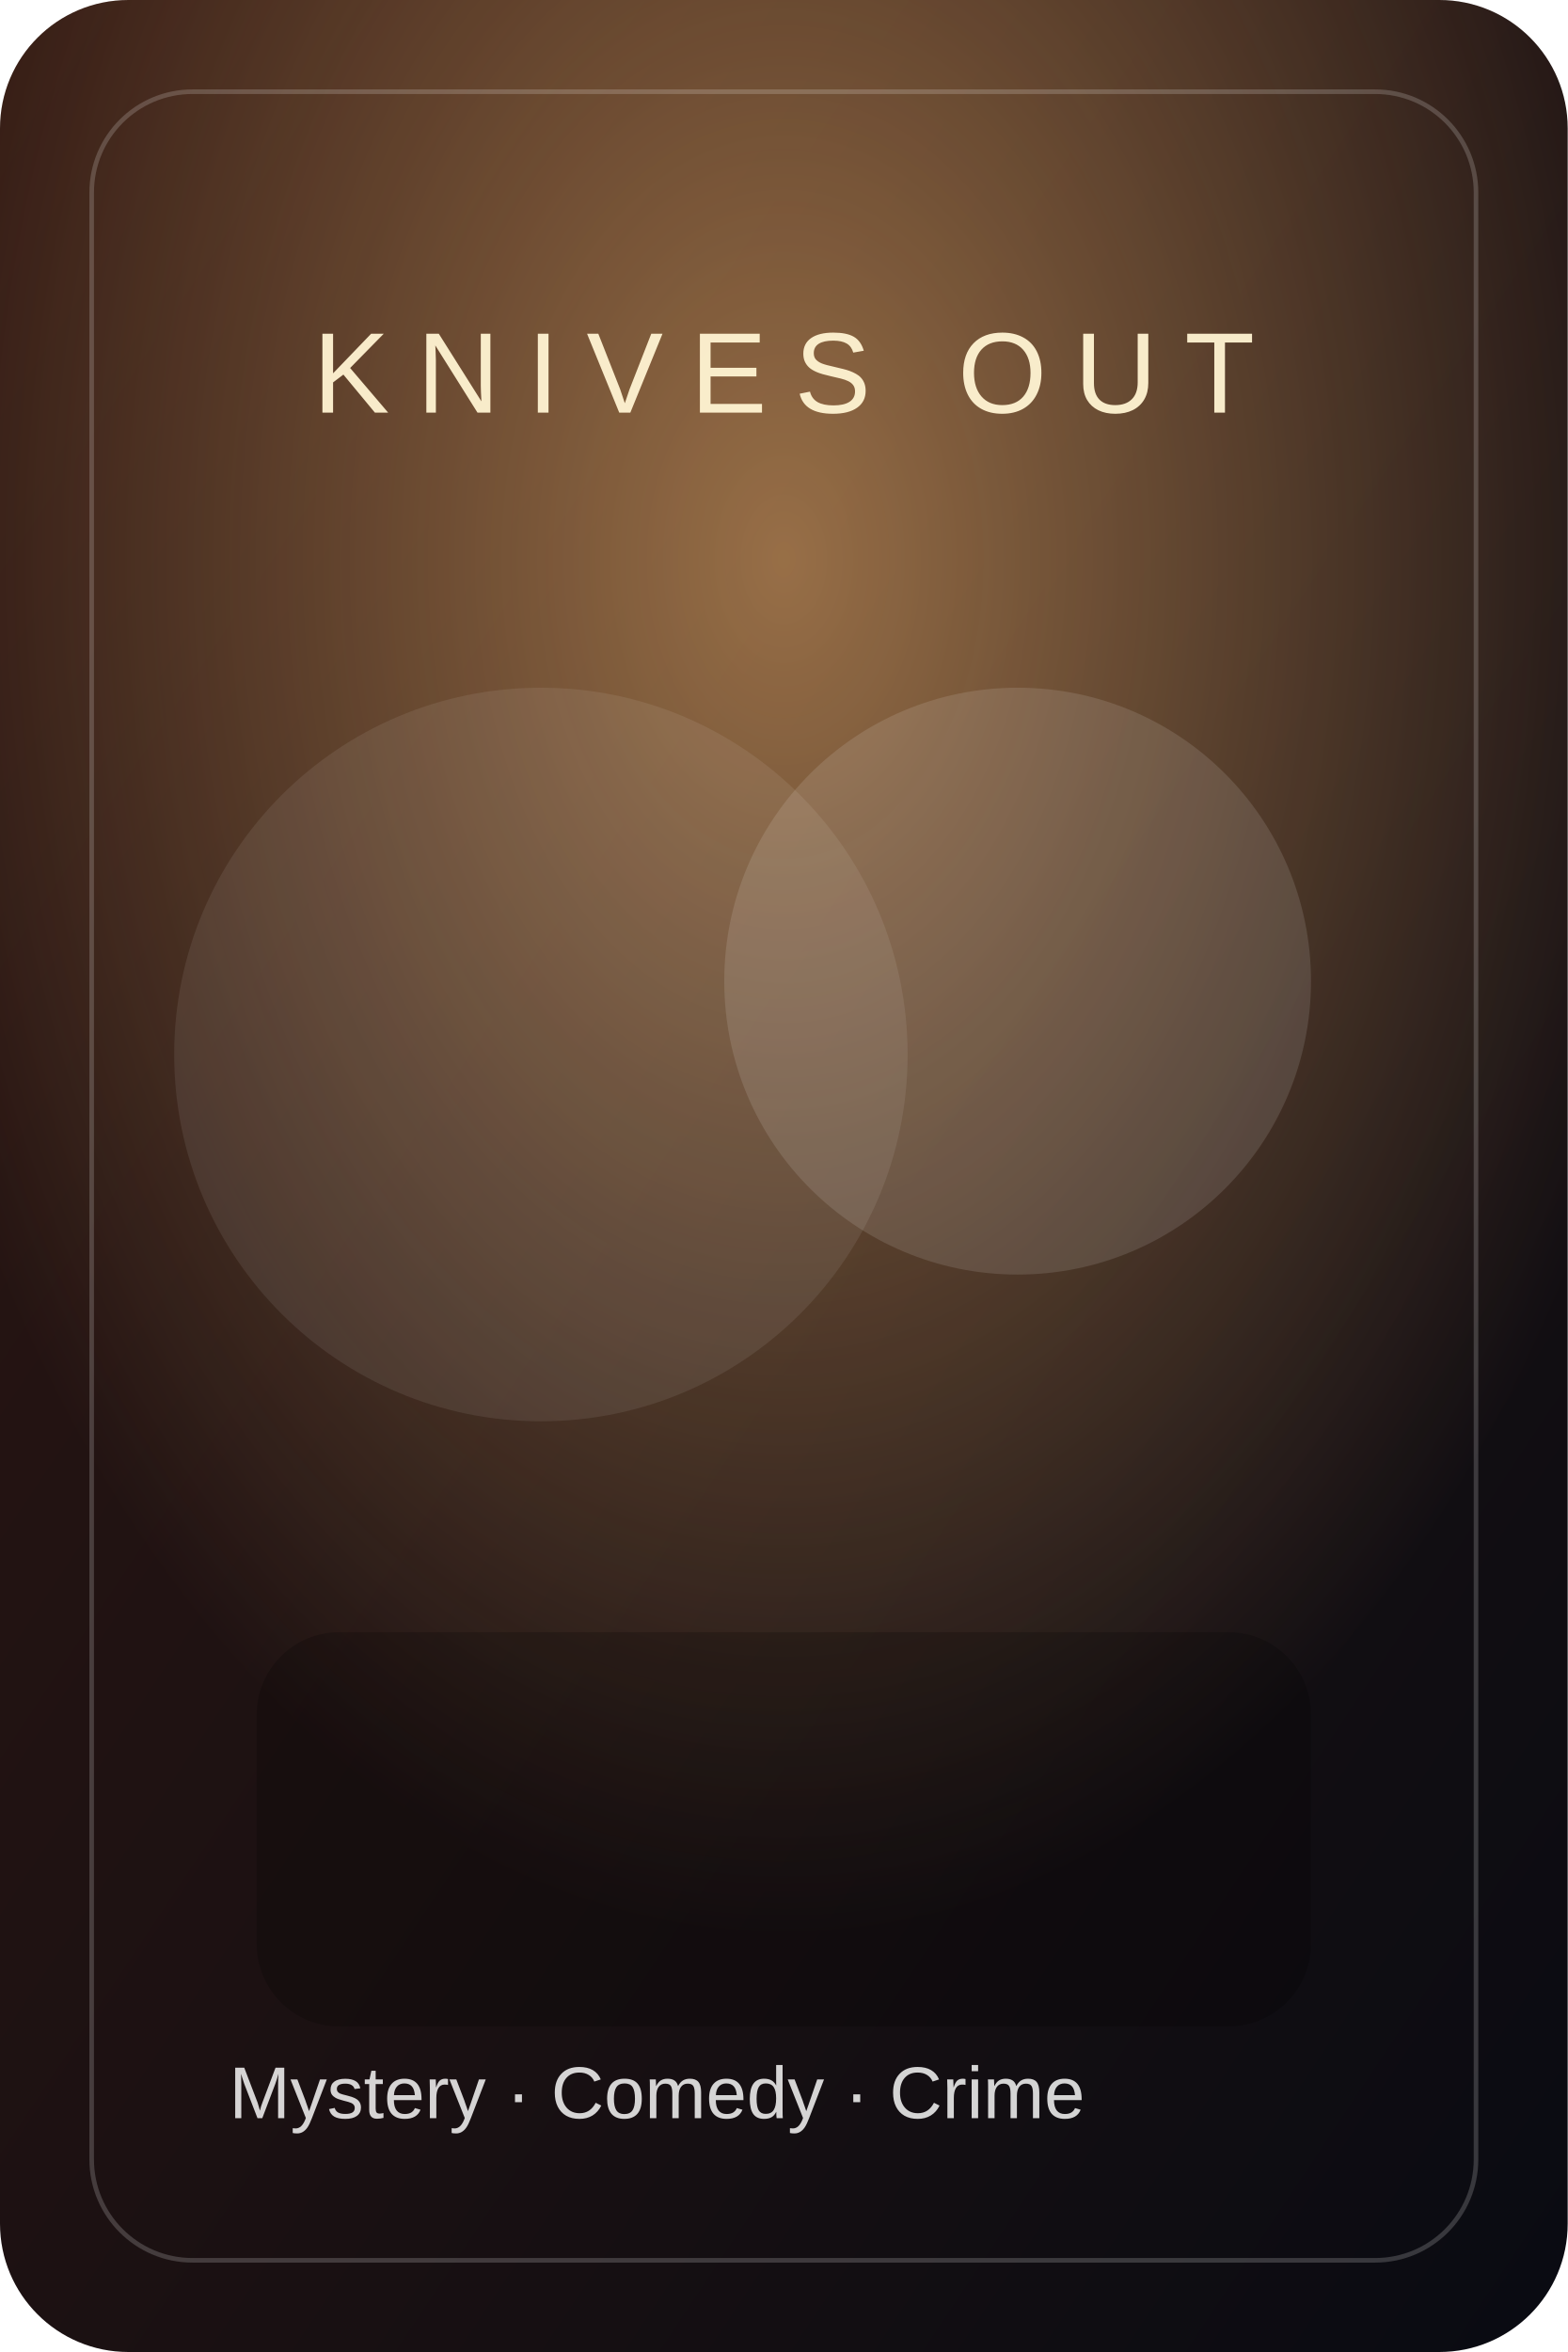
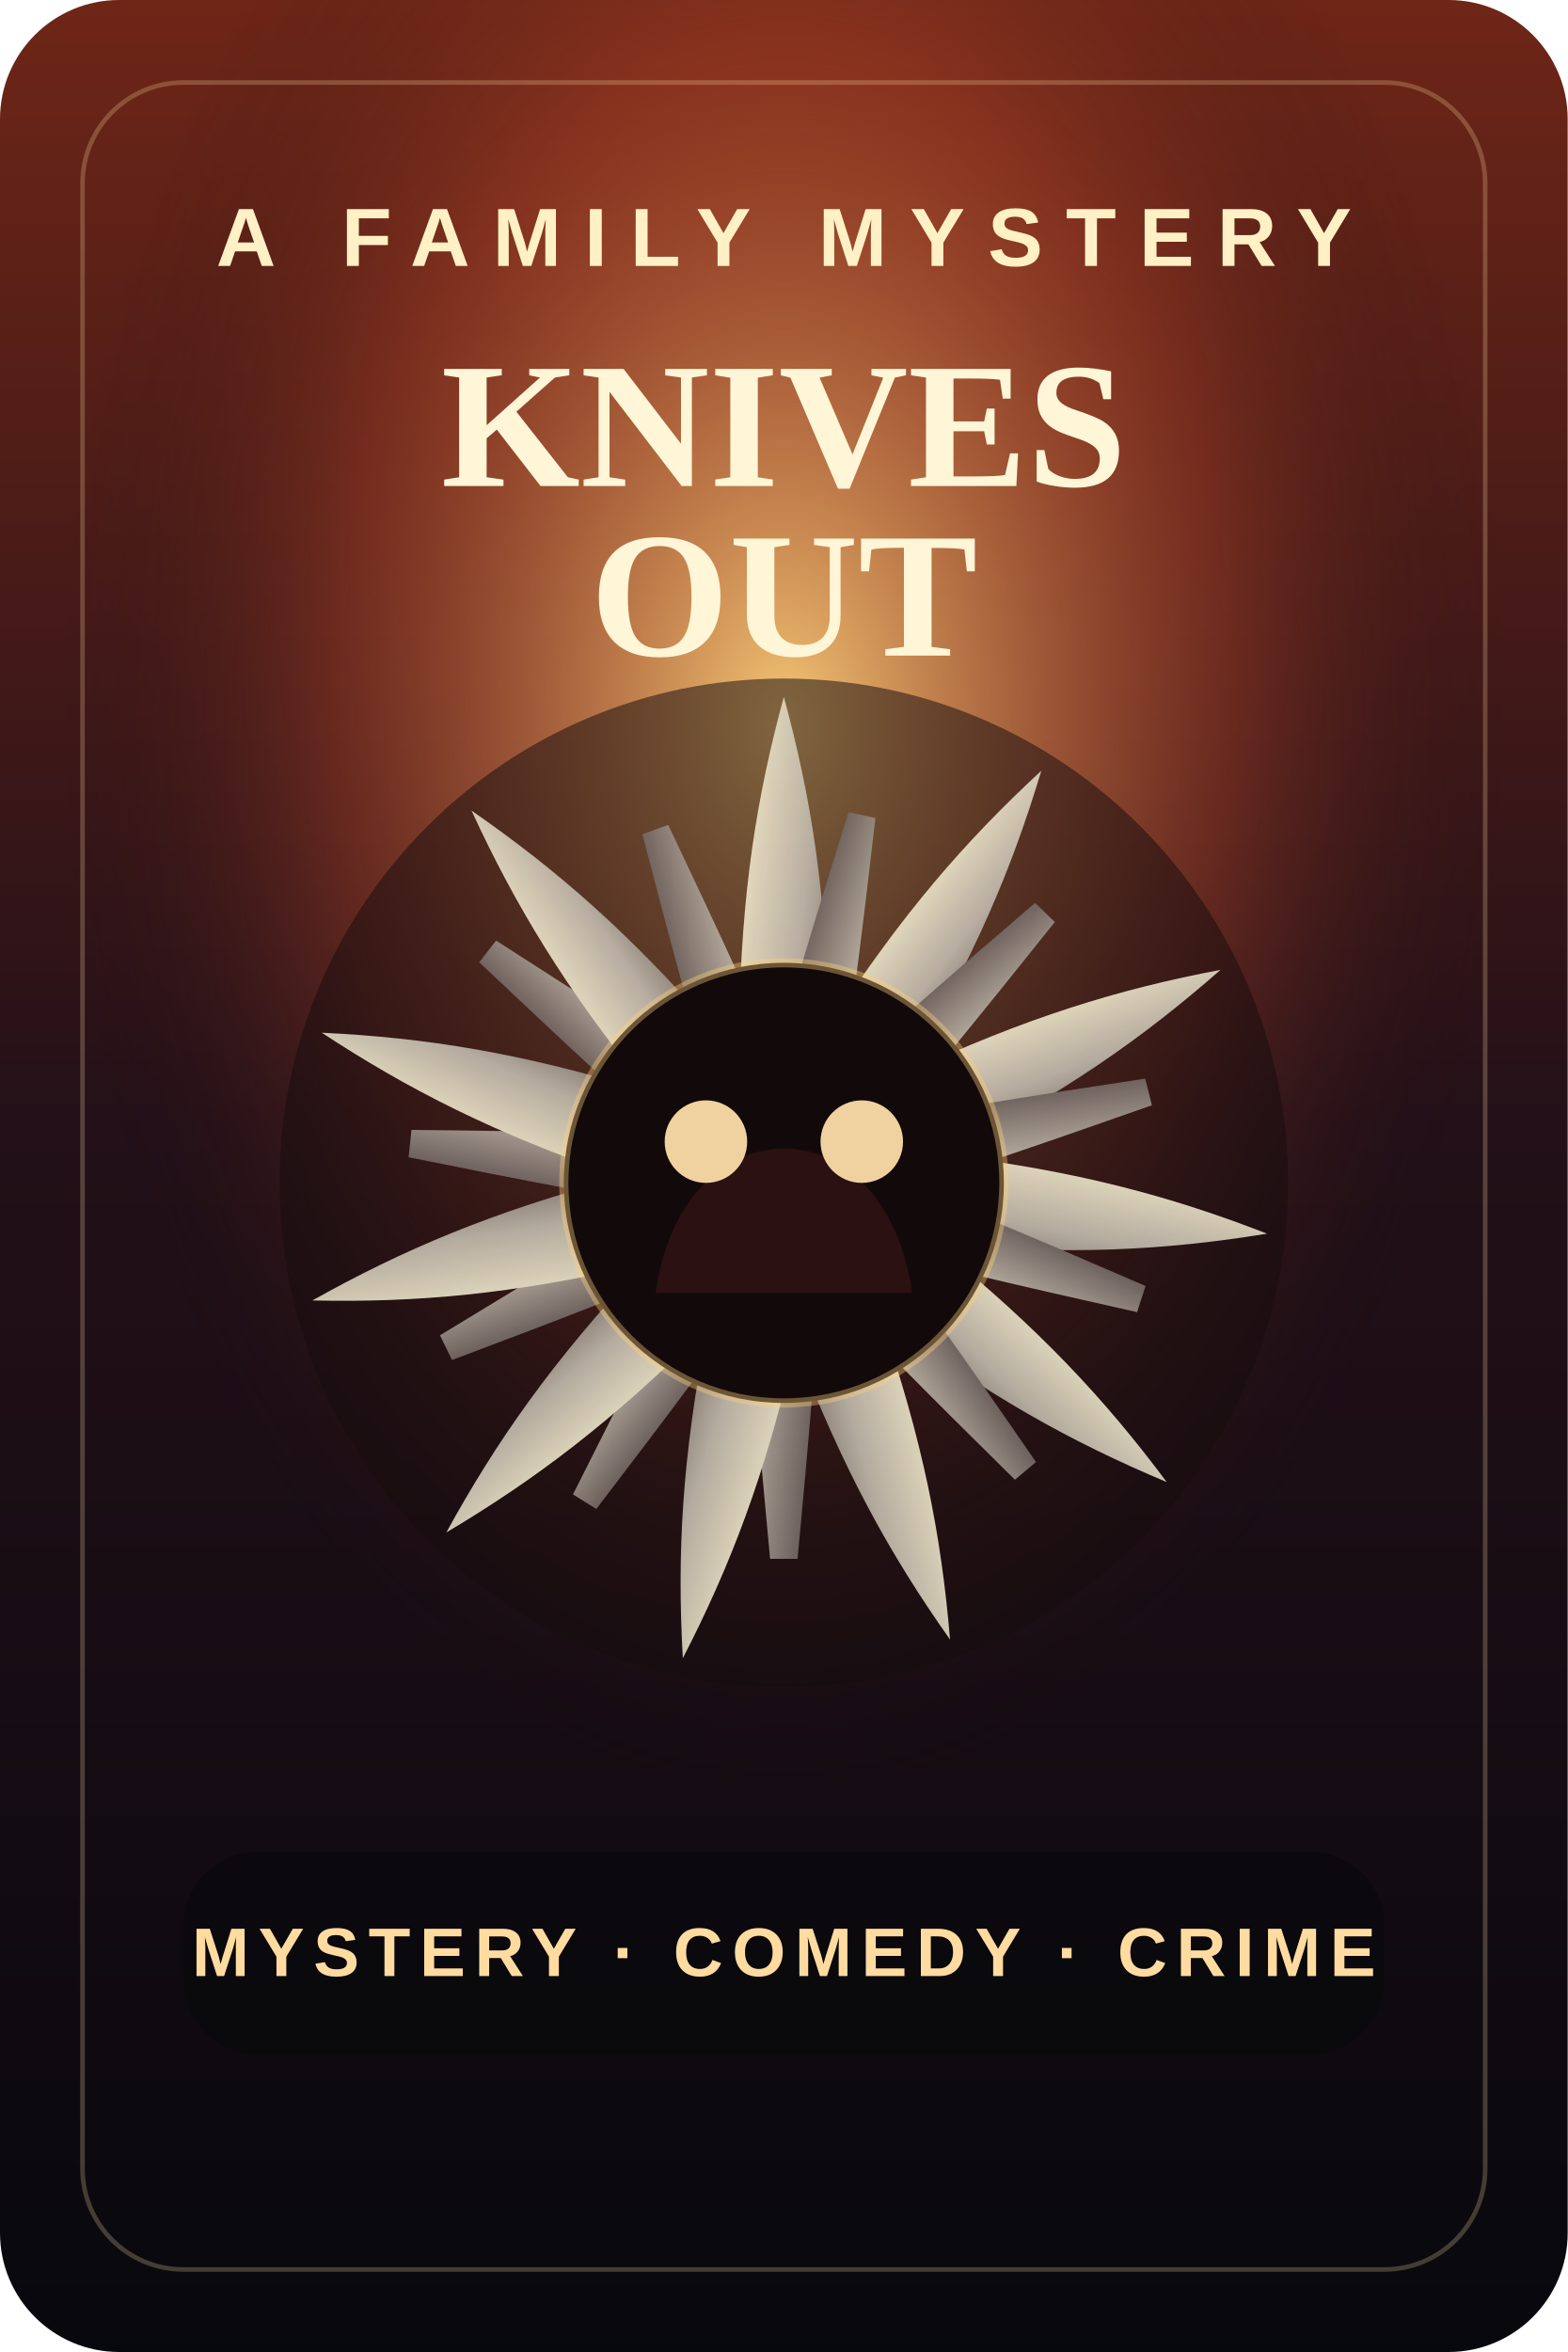
- <svg xmlns="http://www.w3.org/2000/svg" viewBox="0 0 342 513" role="img" aria-label="Knives Out poster">
+ <svg xmlns="http://www.w3.org/2000/svg" viewBox="0 0 342 513" role="img" aria-label="Knives Out poster concept">
  <defs>
-     <linearGradient id="bg" x1="0" y1="0" x2="1" y2="1">
-       <stop offset="0%" stop-color="#2f1712" />
-       <stop offset="100%" stop-color="#090b12" />
+     <linearGradient id="bg" x1="0" y1="0" x2="0" y2="1">
+       <stop offset="0%" stop-color="#6f2617" />
+       <stop offset="48%" stop-color="#231018" />
+       <stop offset="100%" stop-color="#07080d" />
    </linearGradient>
-     <radialGradient id="glow" cx="50%" cy="24%" r="58%">
-       <stop offset="0%" stop-color="#ffbf75" stop-opacity="0.92" />
-       <stop offset="100%" stop-color="#ffbf75" stop-opacity="0" />
+     <radialGradient id="halo" cx="50%" cy="31%" r="46%">
+       <stop offset="0%" stop-color="#ffd17a" stop-opacity="0.95" />
+       <stop offset="62%" stop-color="#d45530" stop-opacity="0.28" />
+       <stop offset="100%" stop-color="#07080d" stop-opacity="0" />
    </radialGradient>
+     <linearGradient id="knife" x1="0" y1="0" x2="1" y2="1">
+       <stop offset="0%" stop-color="#fff7d5" />
+       <stop offset="48%" stop-color="#bfb7aa" />
+       <stop offset="100%" stop-color="#4d4040" />
+     </linearGradient>
  </defs>
-   <rect width="342" height="513" rx="28" fill="url(#bg)" />
-   <rect width="342" height="513" rx="28" fill="url(#glow)" opacity="0.58" />
-   <rect x="20" y="20" width="302" height="473" rx="22" fill="none" stroke="rgba(255,255,255,0.18)" />
-   <text x="171" y="90" fill="rgba(255,244,210,0.95)" font-family="Arial,Helvetica,sans-serif" font-size="25" letter-spacing="6" text-anchor="middle">KNIVES OUT</text>
-   <circle cx="118" cy="230" r="80" fill="rgba(255,255,255,0.08)" />
-   <circle cx="222" cy="214" r="64" fill="rgba(255,255,255,0.12)" />
-   <rect x="56" y="356" width="230" height="86" rx="18" fill="rgba(0,0,0,0.2)" />
-   <text x="50" y="462" fill="rgba(255,255,255,0.82)" font-family="Arial,Helvetica,sans-serif" font-size="16">Mystery · Comedy · Crime</text>
+   <rect width="342" height="513" rx="26" fill="url(#bg)" />
+   <rect width="342" height="513" rx="26" fill="url(#halo)" />
+   <rect x="18" y="18" width="306" height="477" rx="22" fill="none" stroke="#ffe2a8" stroke-opacity="0.24" />
+   <text x="171" y="58" fill="#fff1c5" font-family="Arial, Helvetica, sans-serif" font-size="18" font-weight="700" letter-spacing="5" text-anchor="middle">A FAMILY MYSTERY</text>
+   <text x="171" y="106" fill="#fff5d7" font-family="Georgia, 'Times New Roman', serif" font-size="39" font-weight="700" text-anchor="middle">KNIVES</text>
+   <text x="171" y="143" fill="#fff5d7" font-family="Georgia, 'Times New Roman', serif" font-size="39" font-weight="700" text-anchor="middle">OUT</text>
+   <g transform="translate(171 258)">
+     <circle r="110" fill="#160b0d" opacity="0.52" />
+     <g opacity="0.92">
+       <path d="M0-106 C12-62 13-23 3 82 L-3 82 C-13-23-12-62 0-106Z" fill="url(#knife)" />
+       <path d="M0-106 C12-62 13-23 3 82 L-3 82 C-13-23-12-62 0-106Z" fill="url(#knife)" transform="rotate(32)" />
+       <path d="M0-106 C12-62 13-23 3 82 L-3 82 C-13-23-12-62 0-106Z" fill="url(#knife)" transform="rotate(64)" />
+       <path d="M0-106 C12-62 13-23 3 82 L-3 82 C-13-23-12-62 0-106Z" fill="url(#knife)" transform="rotate(96)" />
+       <path d="M0-106 C12-62 13-23 3 82 L-3 82 C-13-23-12-62 0-106Z" fill="url(#knife)" transform="rotate(128)" />
+       <path d="M0-106 C12-62 13-23 3 82 L-3 82 C-13-23-12-62 0-106Z" fill="url(#knife)" transform="rotate(160)" />
+       <path d="M0-106 C12-62 13-23 3 82 L-3 82 C-13-23-12-62 0-106Z" fill="url(#knife)" transform="rotate(192)" />
+       <path d="M0-106 C12-62 13-23 3 82 L-3 82 C-13-23-12-62 0-106Z" fill="url(#knife)" transform="rotate(224)" />
+       <path d="M0-106 C12-62 13-23 3 82 L-3 82 C-13-23-12-62 0-106Z" fill="url(#knife)" transform="rotate(256)" />
+       <path d="M0-106 C12-62 13-23 3 82 L-3 82 C-13-23-12-62 0-106Z" fill="url(#knife)" transform="rotate(288)" />
+       <path d="M0-106 C12-62 13-23 3 82 L-3 82 C-13-23-12-62 0-106Z" fill="url(#knife)" transform="rotate(320)" />
+     </g>
+     <circle r="48" fill="#12090b" stroke="#ffd17a" stroke-opacity="0.38" stroke-width="2" />
+     <path d="M-28 24 C-22-18 22-18 28 24 Z" fill="#2b1111" />
+     <circle cx="-17" cy="-9" r="9" fill="#f0d2a0" />
+     <circle cx="17" cy="-9" r="9" fill="#f0d2a0" />
+   </g>
+   <rect x="40" y="404" width="262" height="44" rx="16" fill="#09080b" opacity="0.72" />
+   <text x="171" y="431" fill="#ffdba0" font-family="Arial, Helvetica, sans-serif" font-size="15" font-weight="700" letter-spacing="2" text-anchor="middle">MYSTERY · COMEDY · CRIME</text>
</svg>
